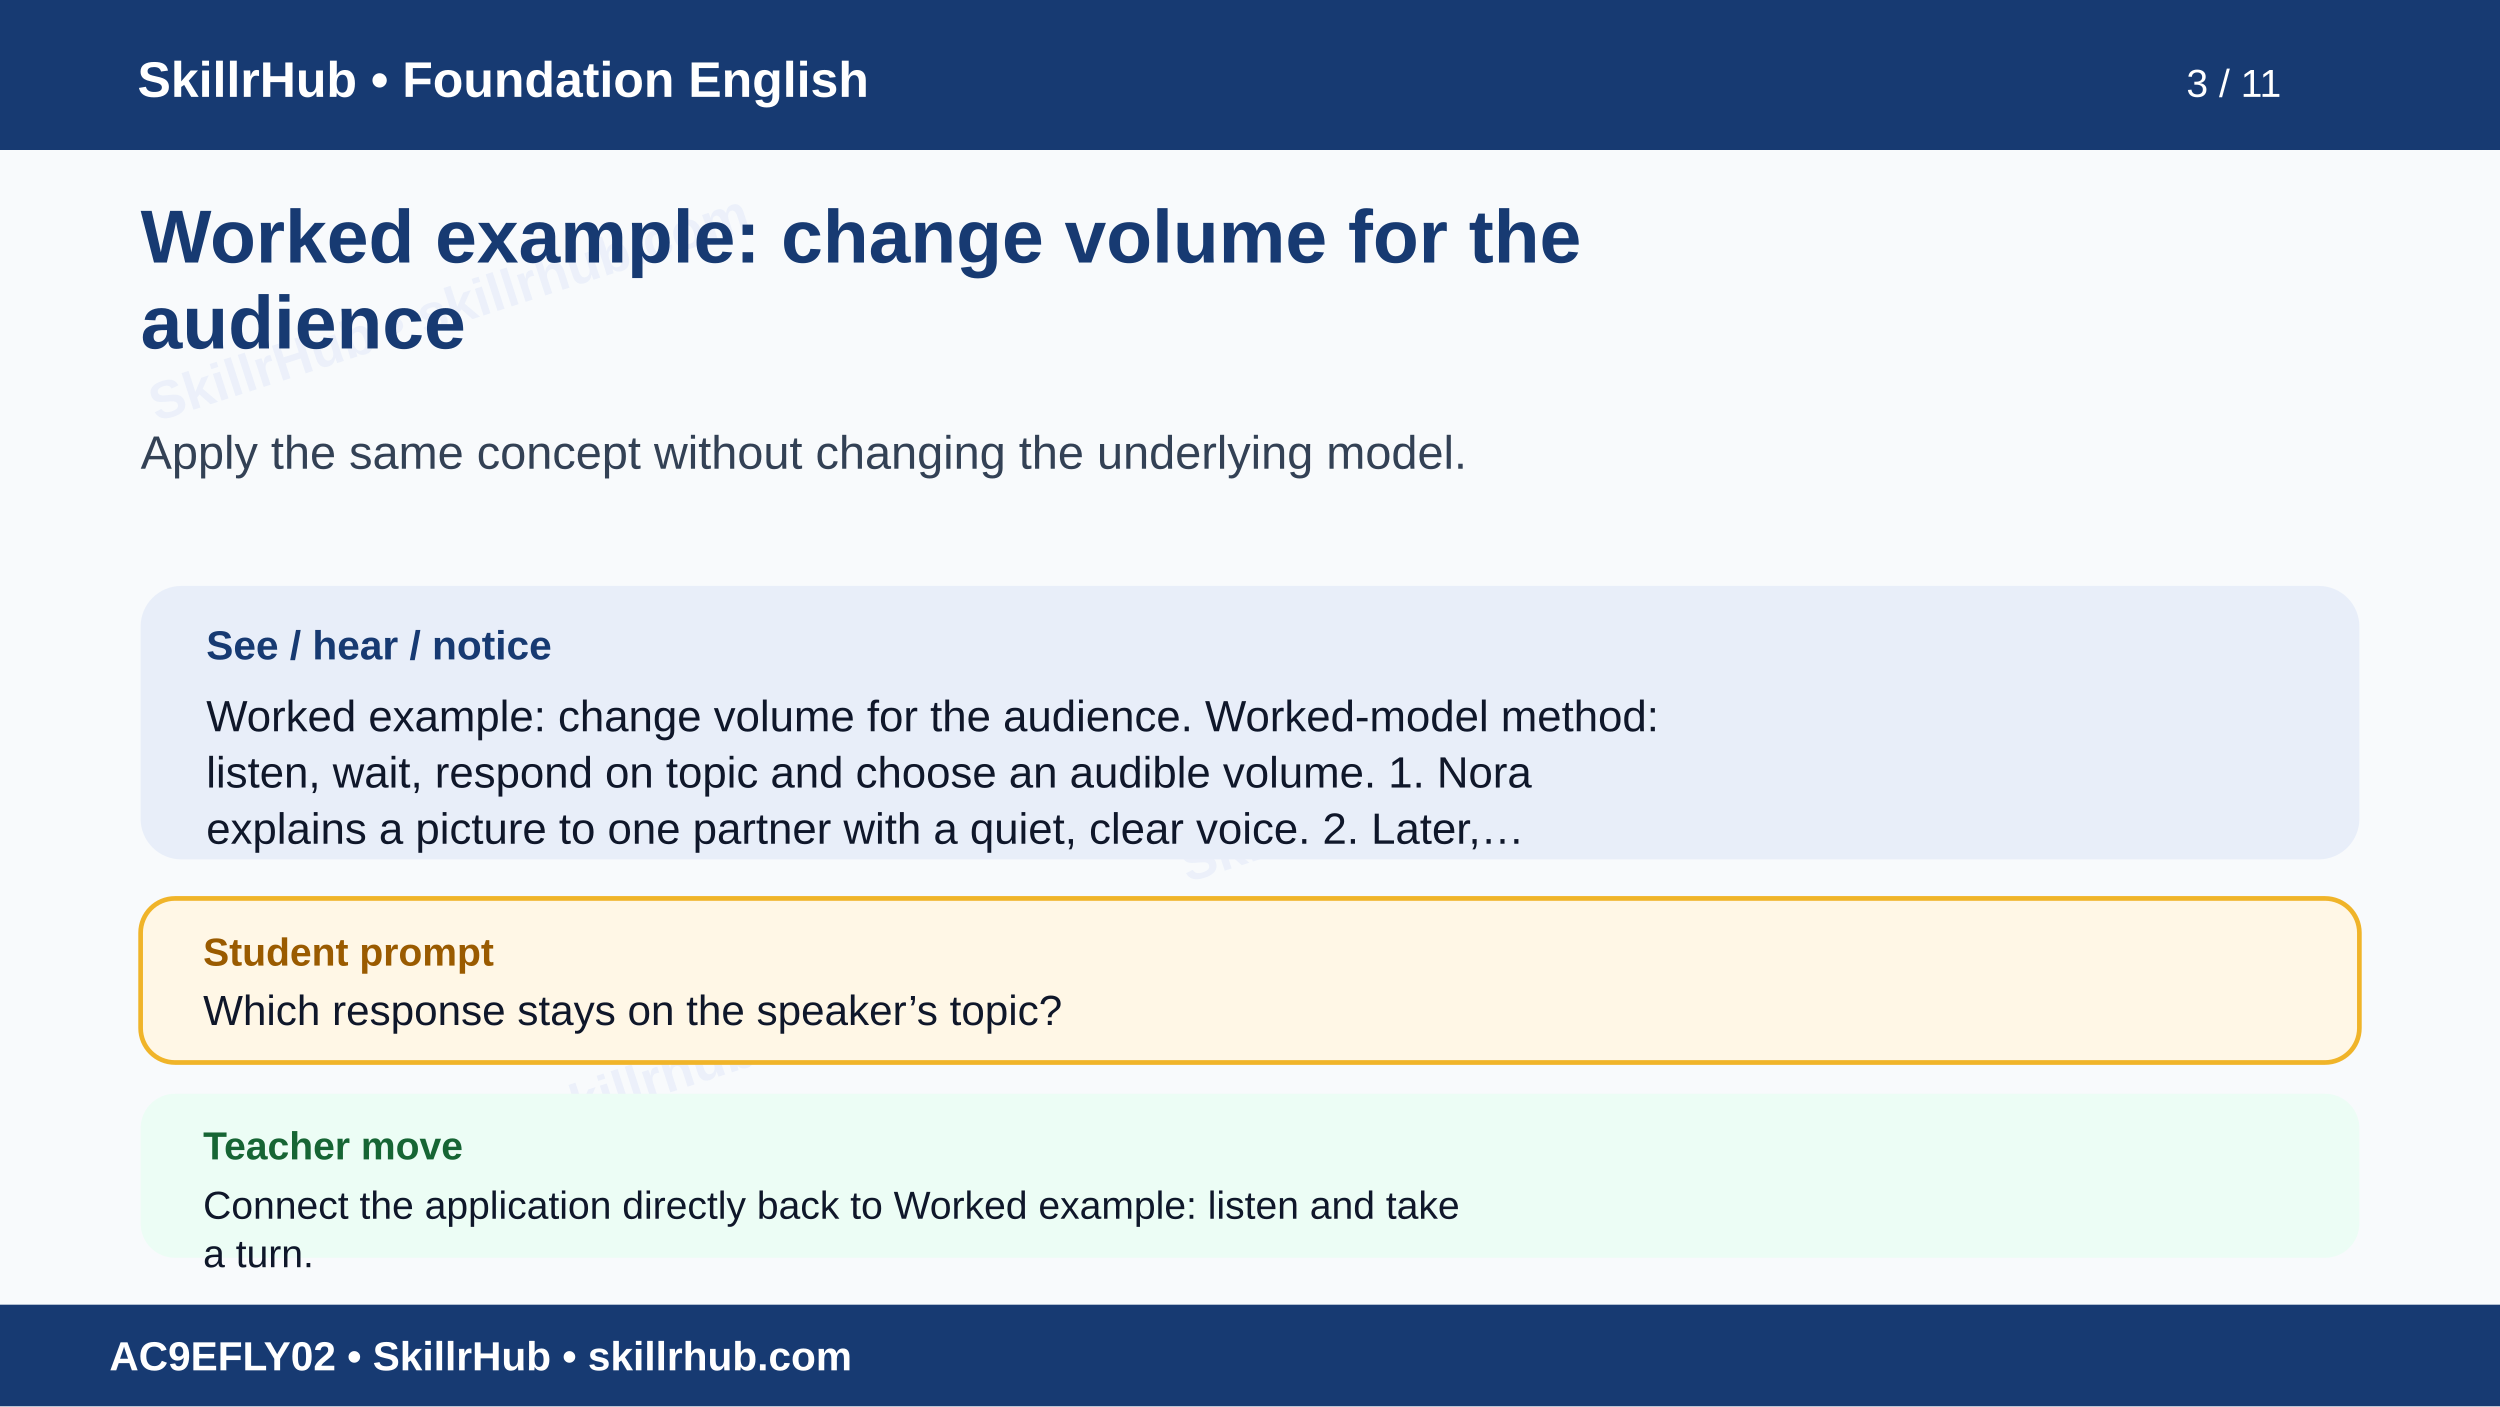
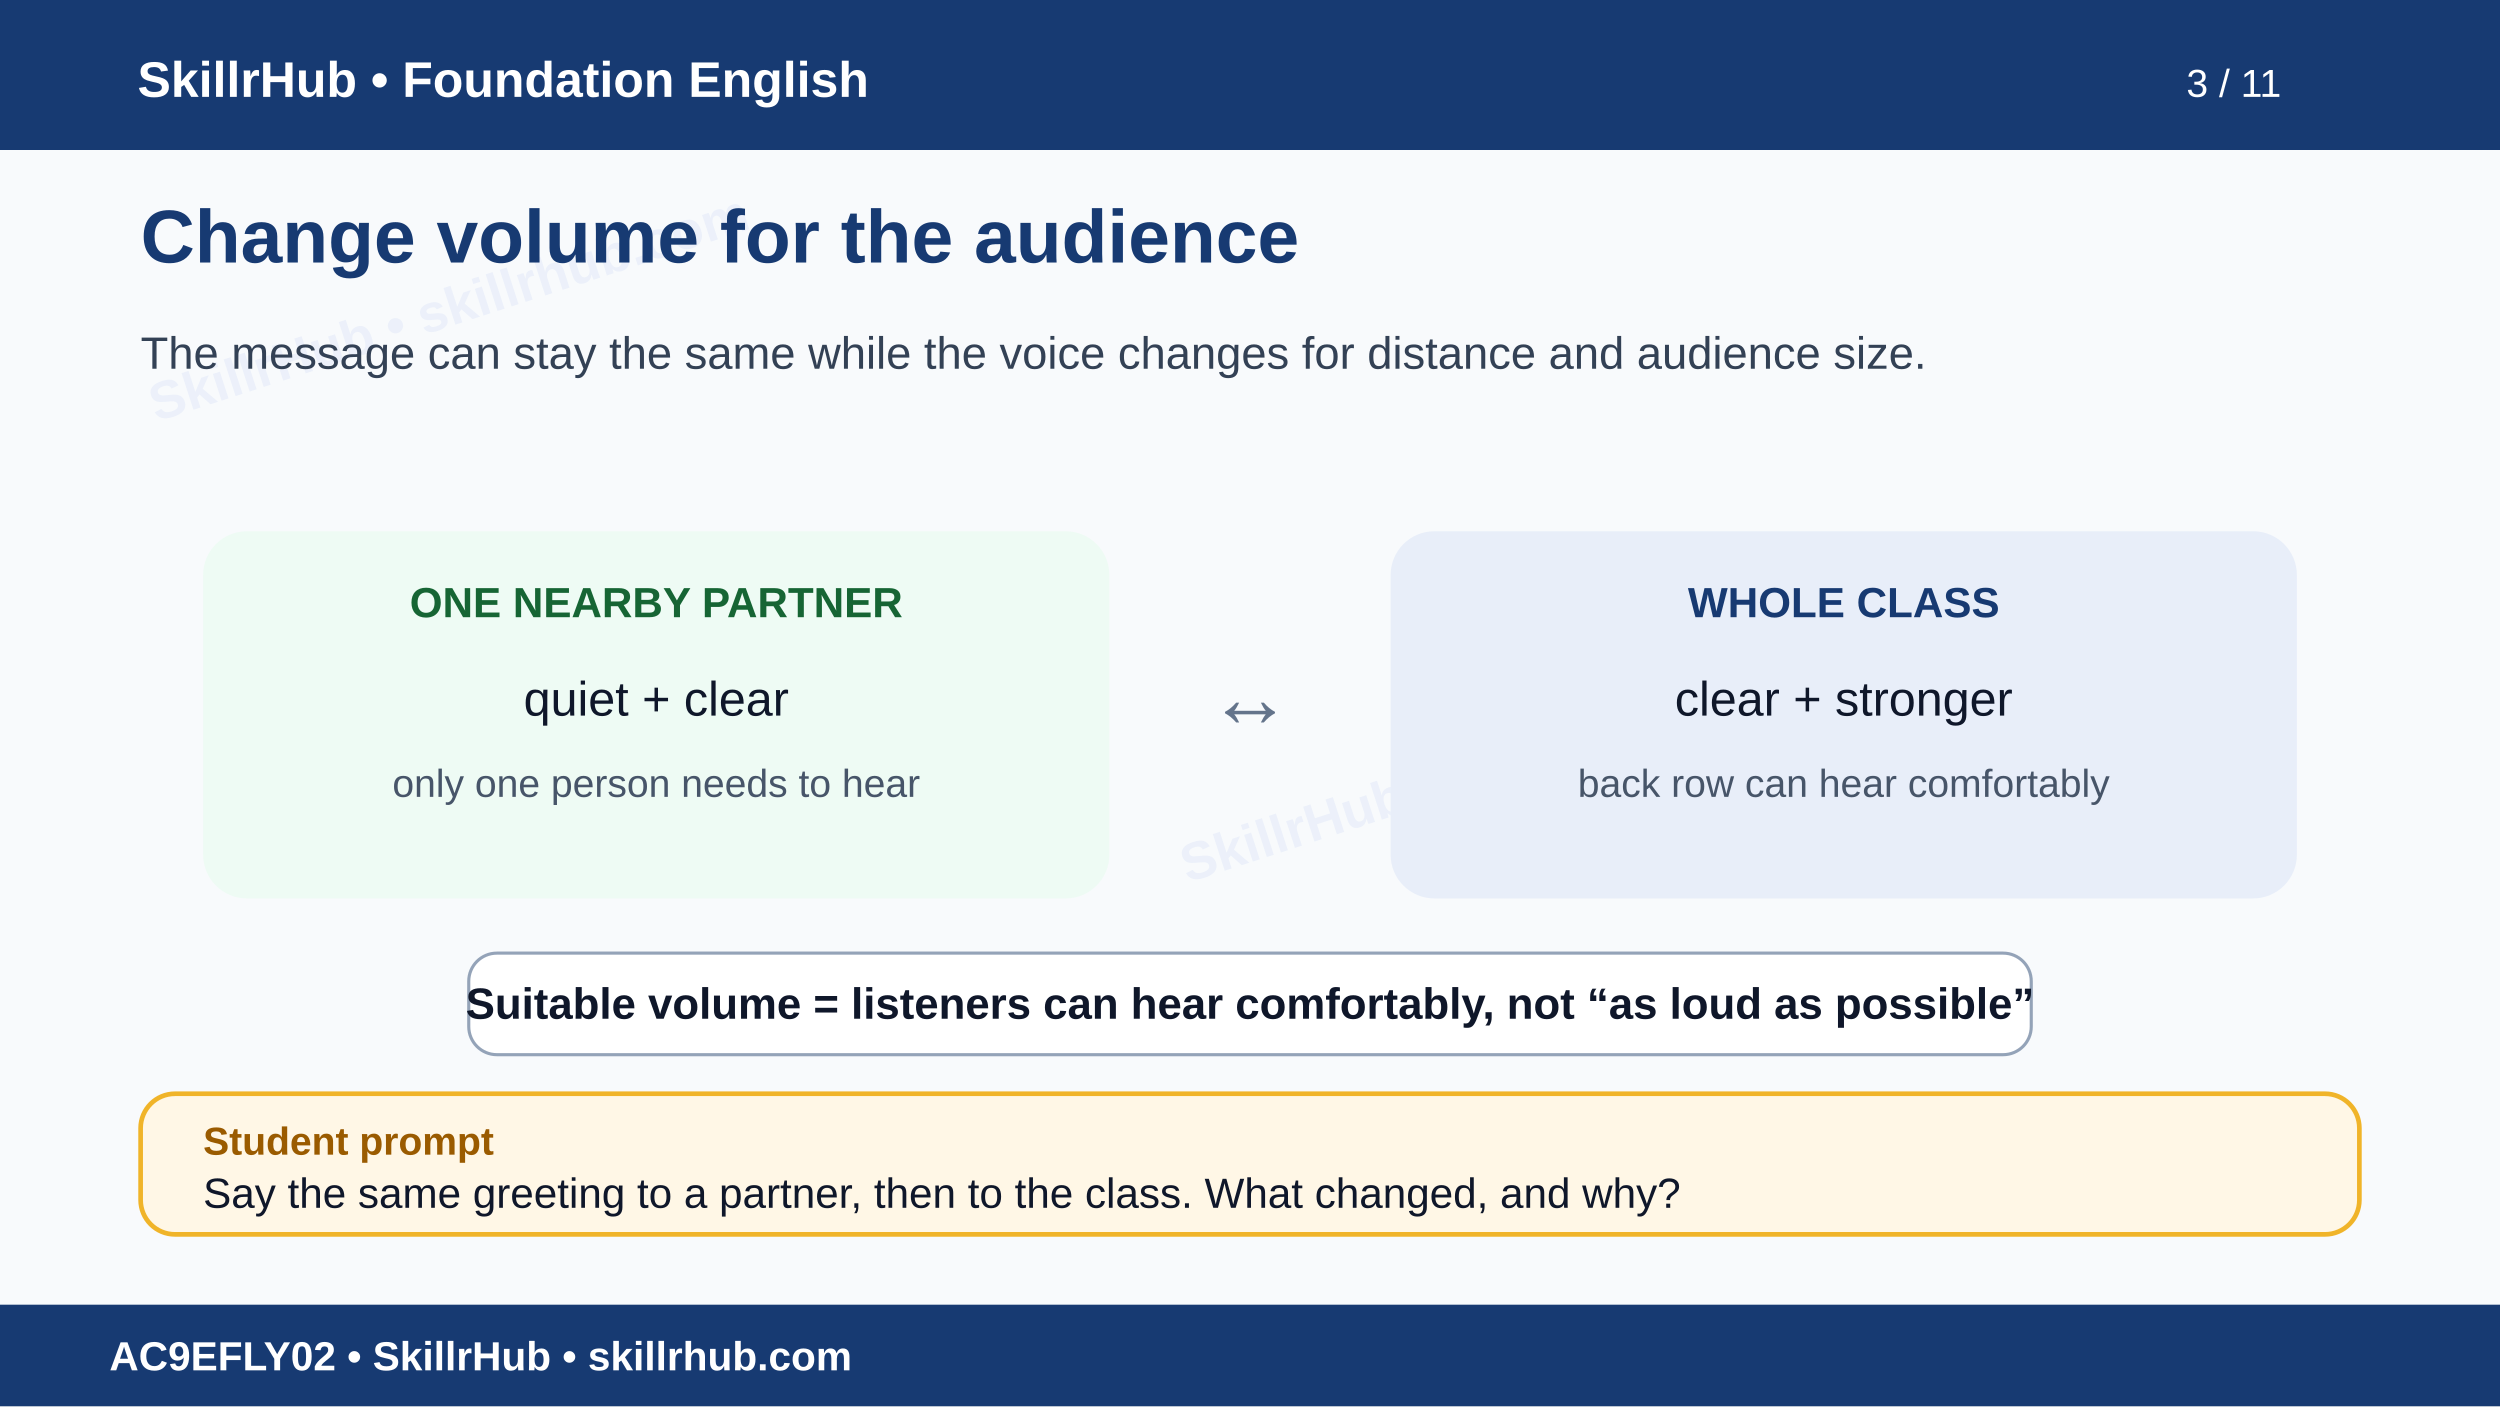
<svg xmlns="http://www.w3.org/2000/svg" width="1600" height="900" viewBox="0 0 1600 900" role="img" aria-labelledby="t d">
  <rect width="1600" height="900" fill="#f8fafc" />
  <g opacity=".055" fill="#1d4ed8" font-family="Arial" font-size="34" font-weight="700">
    <text x="100" y="270" transform="rotate(-18 100 270)">SkillrHub • skillrhub.com</text>
    <text x="760" y="565" transform="rotate(-18 760 565)">SkillrHub • skillrhub.com</text>
-     <text x="180" y="780" transform="rotate(-18 180 780)">SkillrHub • skillrhub.com</text>
  </g>
  <rect width="1600" height="96" fill="#173a72" />
  <text x="88" y="62" fill="#fff" font-family="Arial" font-size="32" font-weight="700">SkillrHub • Foundation English</text>
  <text x="1460" y="62" text-anchor="end" fill="#fff" font-family="Arial" font-size="25">3 / 11</text>
-   <text x="90" y="168" fill="#173a72" font-family="Arial,Helvetica,sans-serif" font-size="48" font-weight="700">Worked example: change volume for the</text>
-   <text x="90" y="223" fill="#173a72" font-family="Arial,Helvetica,sans-serif" font-size="48" font-weight="700">audience</text>
-   <text x="90" y="300" fill="#334155" font-family="Arial,Helvetica,sans-serif" font-size="30" font-weight="400">Apply the same concept without changing the underlying model.</text>
-   <rect x="90" y="375" width="1420" height="175" rx="26" fill="#e8eef9" />
-   <text x="132" y="422" fill="#173a72" font-family="Arial" font-size="26" font-weight="700">See / hear / notice</text>
-   <text x="132" y="468" fill="#0f172a" font-family="Arial,Helvetica,sans-serif" font-size="28" font-weight="400">Worked example: change volume for the audience. Worked-model method:</text>
-   <text x="132" y="504" fill="#0f172a" font-family="Arial,Helvetica,sans-serif" font-size="28" font-weight="400">listen, wait, respond on topic and choose an audible volume. 1. Nora</text>
-   <text x="132" y="540" fill="#0f172a" font-family="Arial,Helvetica,sans-serif" font-size="28" font-weight="400">explains a picture to one partner with a quiet, clear voice. 2. Later,…</text>
-   <rect x="90" y="575" width="1420" height="105" rx="22" fill="#fff7e6" stroke="#f0b429" stroke-width="3" />
-   <text x="130" y="618" fill="#9a5b00" font-family="Arial" font-size="25" font-weight="700">Student prompt</text>
-   <text x="130" y="656" fill="#0f172a" font-family="Arial,Helvetica,sans-serif" font-size="27" font-weight="400">Which response stays on the speaker’s topic?</text>
-   <rect x="90" y="700" width="1420" height="105" rx="22" fill="#ecfdf5" />
-   <text x="130" y="742" fill="#166534" font-family="Arial" font-size="25" font-weight="700">Teacher move</text>
-   <text x="130" y="780" fill="#0f172a" font-family="Arial,Helvetica,sans-serif" font-size="25" font-weight="400">Connect the application directly back to Worked example: listen and take</text>
-   <text x="130" y="811" fill="#0f172a" font-family="Arial,Helvetica,sans-serif" font-size="25" font-weight="400">a turn.</text>
+   <text x="90" y="168" fill="#173a72" font-family="Arial" font-size="48" font-weight="700">Change volume for the audience</text>
+   <text x="90" y="236" fill="#334155" font-family="Arial" font-size="29">The message can stay the same while the voice changes for distance and audience size.</text>
+   <g font-family="Arial">
+     <rect x="130" y="340" width="580" height="235" rx="28" fill="#eefbf4" />
+     <text x="420" y="395" text-anchor="middle" fill="#166534" font-size="27" font-weight="700">ONE NEARBY PARTNER</text>
+     <text x="420" y="458" text-anchor="middle" fill="#0f172a" font-size="31">quiet + clear</text>
+     <text x="420" y="510" text-anchor="middle" fill="#475569" font-size="25">only one person needs to hear</text>
+     <rect x="890" y="340" width="580" height="235" rx="28" fill="#e8eef9" />
+     <text x="1180" y="395" text-anchor="middle" fill="#173a72" font-size="27" font-weight="700">WHOLE CLASS</text>
+     <text x="1180" y="458" text-anchor="middle" fill="#0f172a" font-size="31">clear + stronger</text>
+     <text x="1180" y="510" text-anchor="middle" fill="#475569" font-size="25">back row can hear comfortably</text>
+     <text x="800" y="465" text-anchor="middle" fill="#64748b" font-size="54">↔</text>
+   </g>
+   <rect x="300" y="610" width="1000" height="65" rx="18" fill="#fff" stroke="#94a3b8" stroke-width="2" />
+   <text x="800" y="652" text-anchor="middle" fill="#0f172a" font-family="Arial" font-size="28" font-weight="700">Suitable volume = listeners can hear comfortably, not “as loud as possible”</text>
+   <rect x="90" y="700" width="1420" height="90" rx="22" fill="#fff7e6" stroke="#f0b429" stroke-width="3" />
+   <text x="130" y="739" fill="#9a5b00" font-family="Arial" font-size="25" font-weight="700">Student prompt</text>
+   <text x="130" y="773" fill="#0f172a" font-family="Arial" font-size="27">Say the same greeting to a partner, then to the class. What changed, and why?</text>
  <rect y="835" width="1600" height="65" fill="#173a72" />
  <text x="70" y="877" fill="#fff" font-family="Arial" font-size="26" font-weight="700">AC9EFLY02 • SkillrHub • skillrhub.com</text>
</svg>
